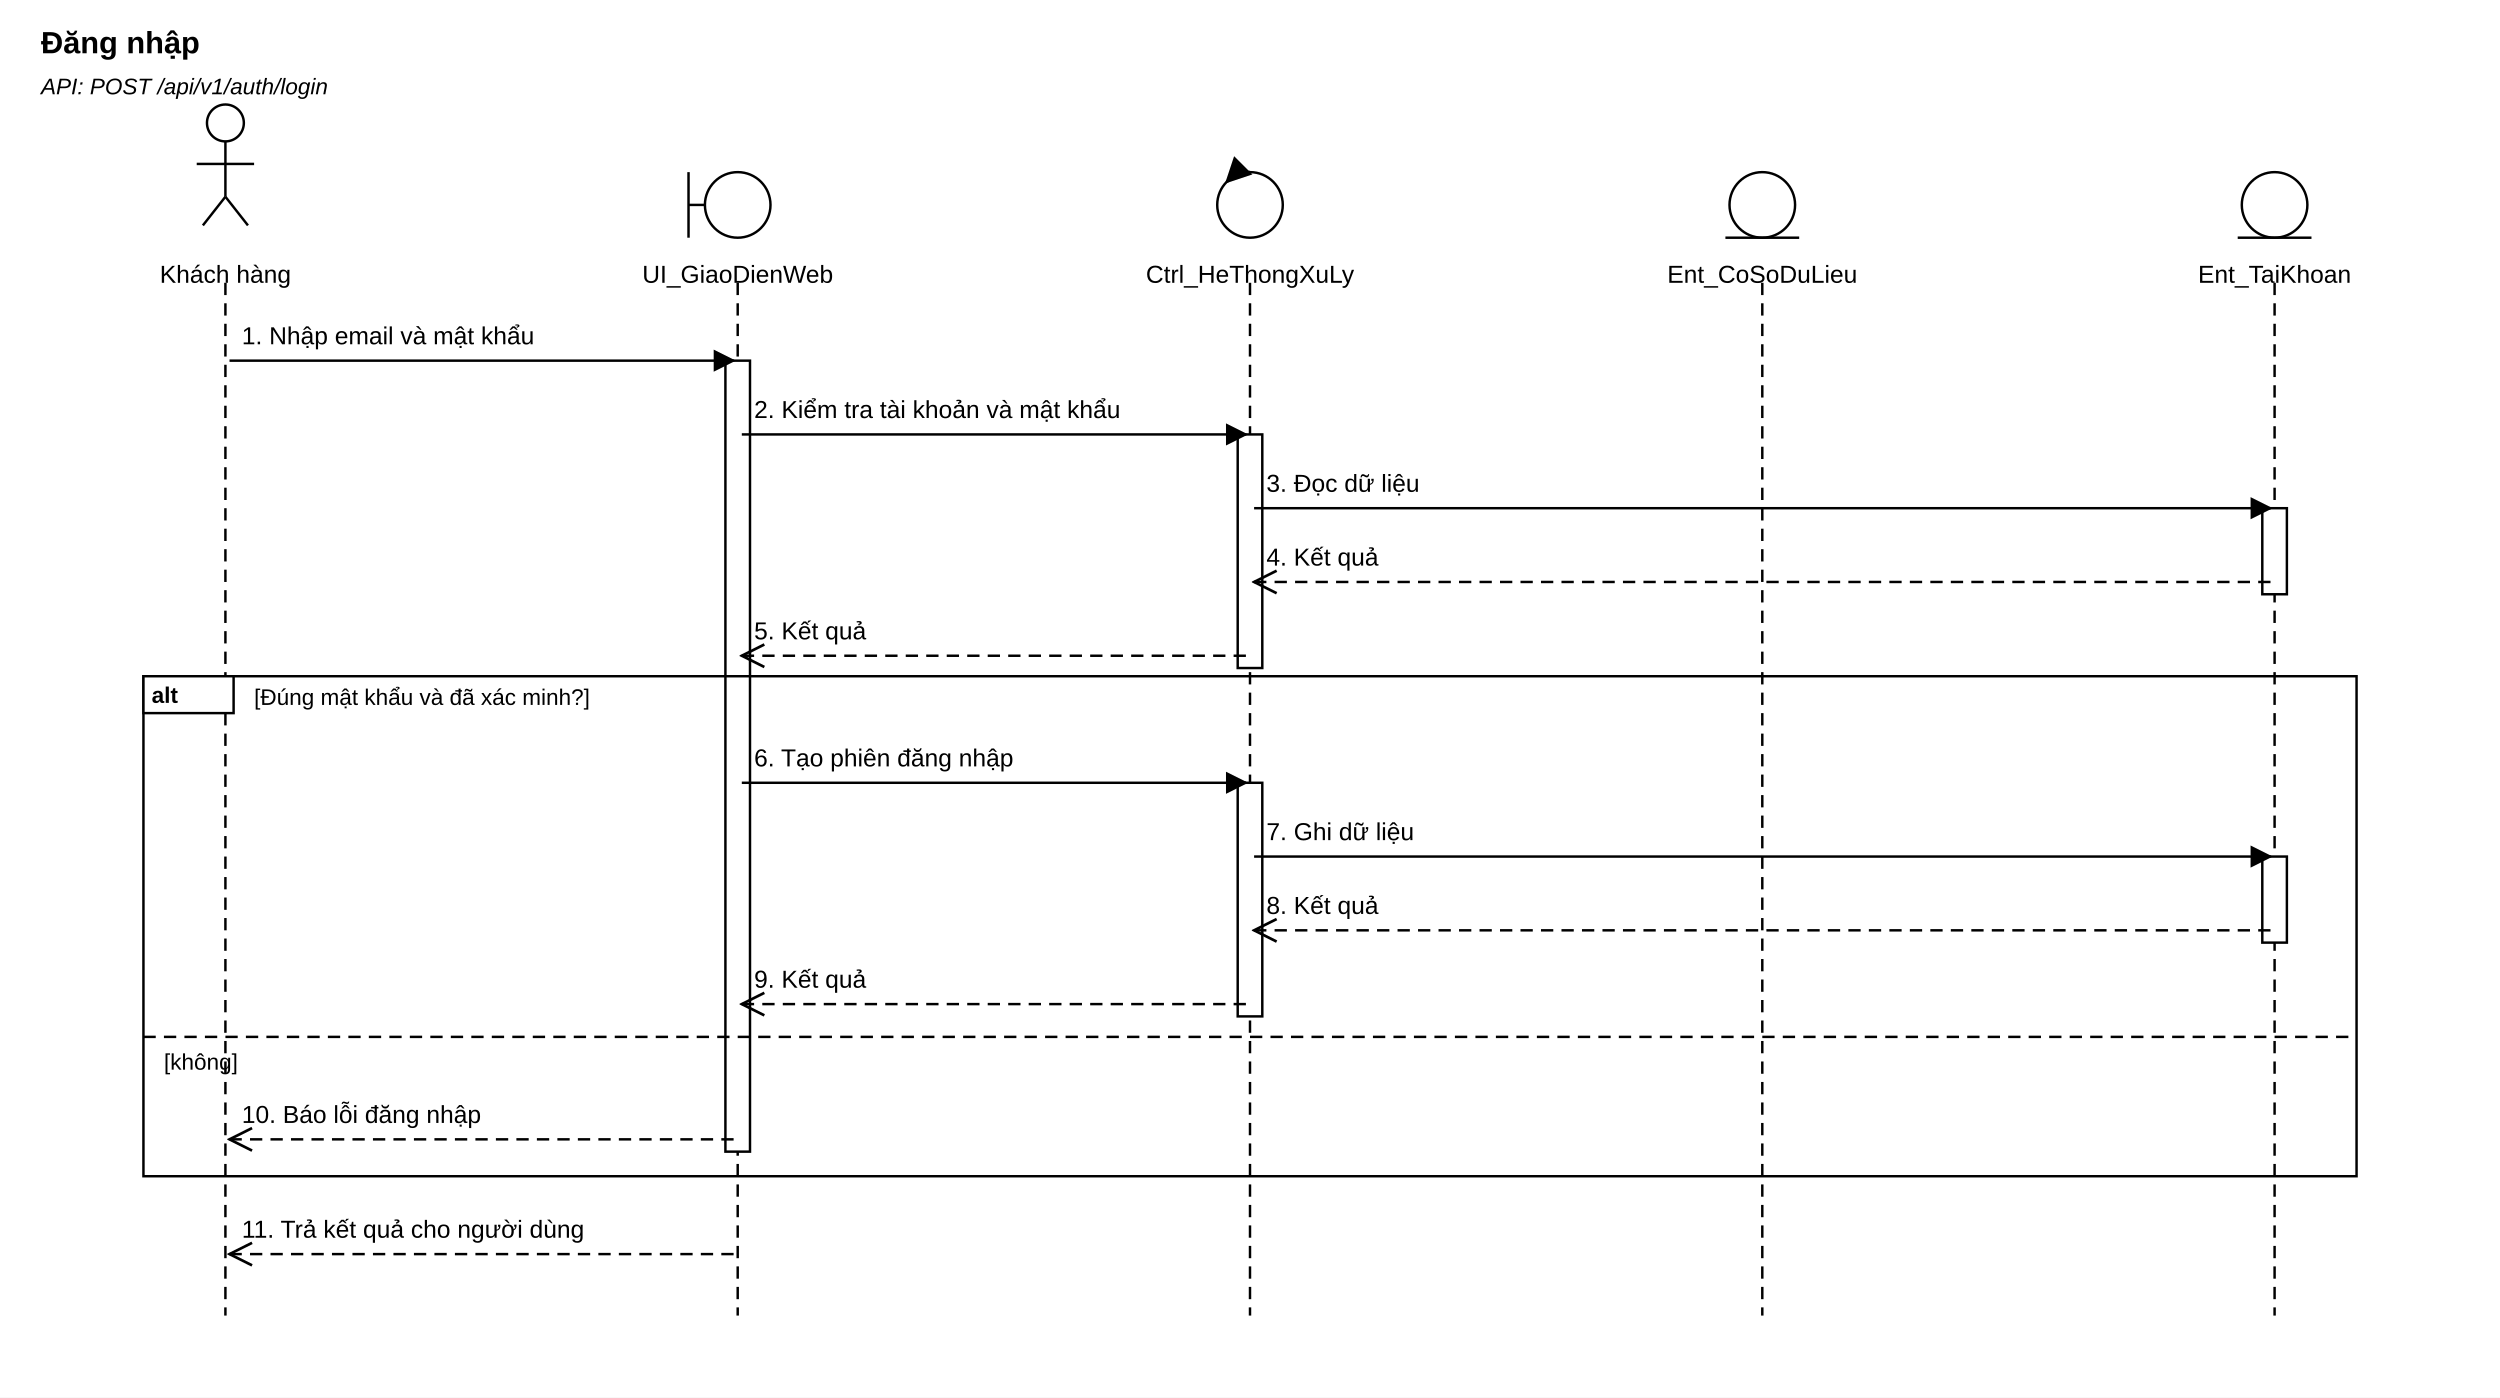
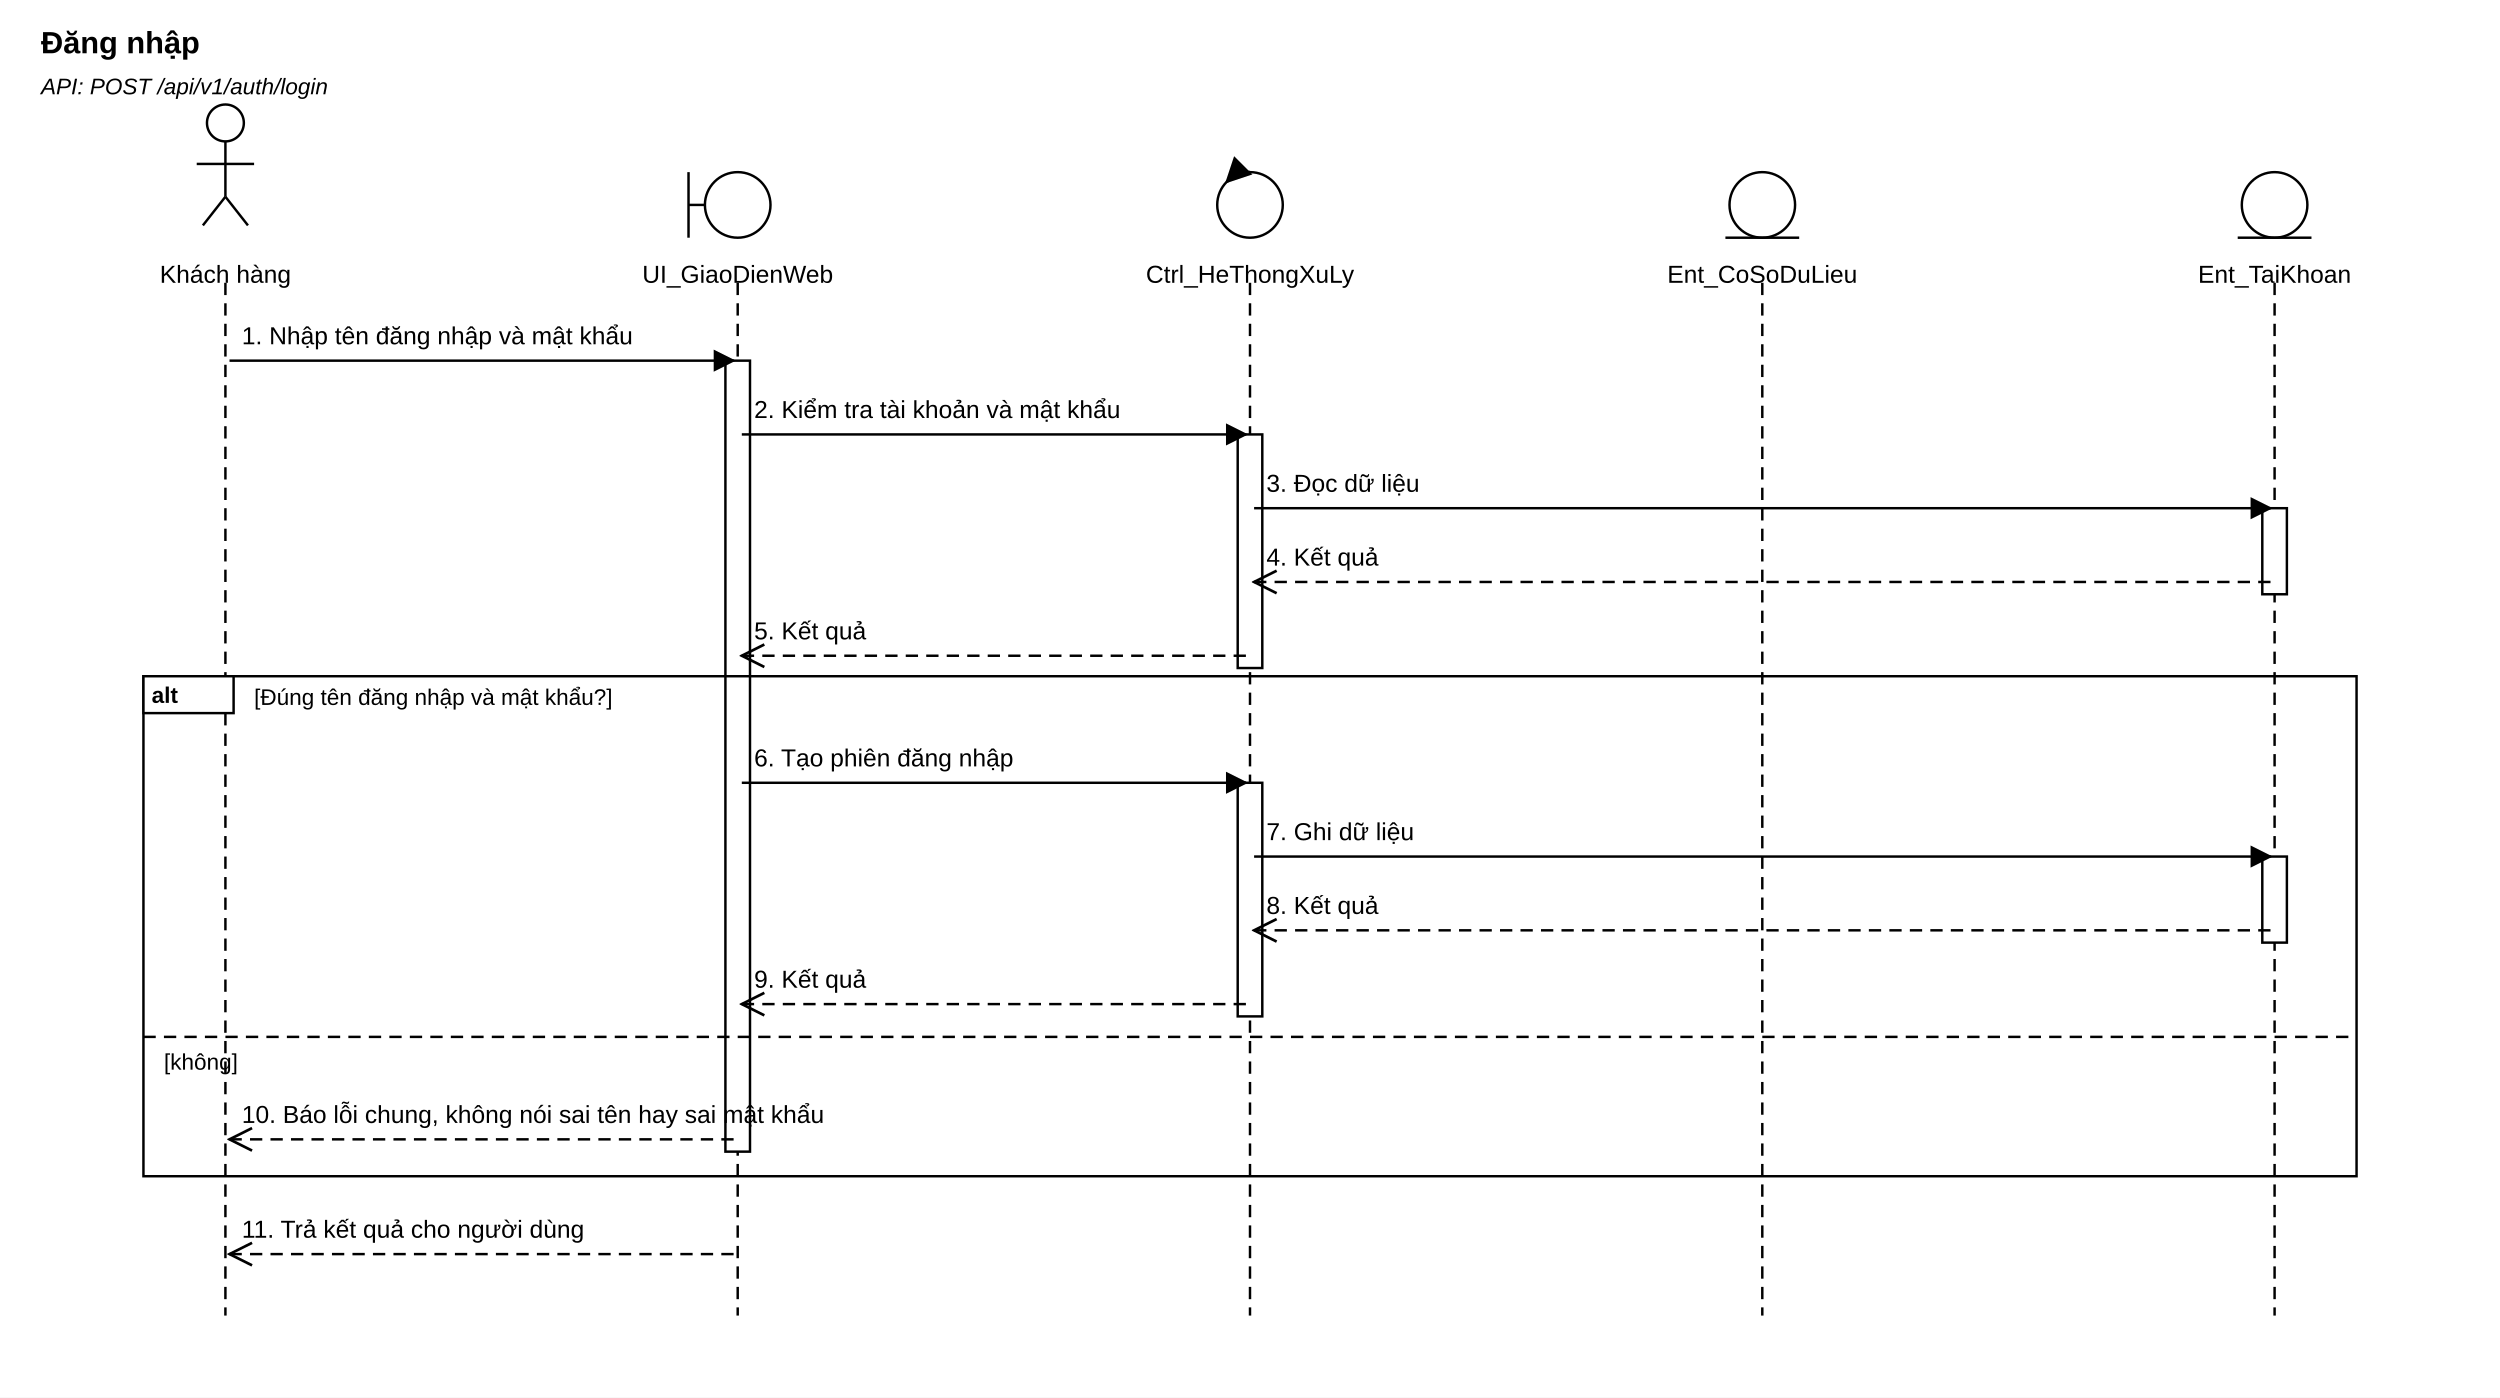
<svg xmlns="http://www.w3.org/2000/svg" width="1220" height="682" viewBox="0 0 1220 682">
  <defs>
    <marker id="dac" viewBox="0 0 10 10" refX="9" refY="5" markerWidth="9" markerHeight="9" orient="auto">
      <path d="M0,0 L10,5 L0,10 z" fill="#000" />
    </marker>
    <marker id="ho" viewBox="0 0 12 12" refX="11" refY="6" markerWidth="11" markerHeight="11" orient="auto">
      <path d="M1,1 L11,6 L1,11" fill="none" stroke="#000" stroke-width="1.2" />
    </marker>
  </defs>
  <rect width="100%" height="100%" fill="#fff" />
  <text x="20" y="26" font-family="Arial, Helvetica, sans-serif" font-size="15" text-anchor="start" font-weight="bold" fill="#000">Đăng nhập</text>
  <text x="20" y="46" font-family="Arial, Helvetica, sans-serif" font-size="11" text-anchor="start" font-weight="normal" fill="#000" font-style="italic">API: POST /api/v1/auth/login</text>
  <circle cx="110" cy="60" r="9" fill="#fff" stroke="#000" stroke-width="1.2" />
  <line x1="110" y1="69" x2="110" y2="96" stroke="#000" stroke-width="1.2" />
  <line x1="96" y1="80" x2="124" y2="80" stroke="#000" stroke-width="1.2" />
  <line x1="110" y1="96" x2="99" y2="110" stroke="#000" stroke-width="1.2" />
  <line x1="110" y1="96" x2="121" y2="110" stroke="#000" stroke-width="1.2" />
  <text x="110" y="138" font-family="Arial, Helvetica, sans-serif" font-size="12" text-anchor="middle" font-weight="normal" fill="#000">Khách hàng</text>
  <line x1="336" y1="84" x2="336" y2="116" stroke="#000" stroke-width="1.2" />
  <line x1="336" y1="100" x2="344" y2="100" stroke="#000" stroke-width="1.2" />
  <circle cx="360" cy="100" r="16" fill="#fff" stroke="#000" stroke-width="1.2" />
  <text x="360" y="138" font-family="Arial, Helvetica, sans-serif" font-size="12" text-anchor="middle" font-weight="normal" fill="#000">UI_GiaoDienWeb</text>
  <circle cx="610" cy="100" r="16" fill="#fff" stroke="#000" stroke-width="1.2" />
  <path d="M 610 84 A 16 16 0 0 0 598.69 88.69" fill="none" stroke="#000" stroke-width="1.4" marker-end="url(#dac)" />
  <text x="610" y="138" font-family="Arial, Helvetica, sans-serif" font-size="12" text-anchor="middle" font-weight="normal" fill="#000">Ctrl_HeThongXuLy</text>
  <circle cx="860" cy="100" r="16" fill="#fff" stroke="#000" stroke-width="1.2" />
  <line x1="842" y1="116" x2="878" y2="116" stroke="#000" stroke-width="1.2" />
  <text x="860" y="138" font-family="Arial, Helvetica, sans-serif" font-size="12" text-anchor="middle" font-weight="normal" fill="#000">Ent_CoSoDuLieu</text>
  <circle cx="1110" cy="100" r="16" fill="#fff" stroke="#000" stroke-width="1.2" />
  <line x1="1092" y1="116" x2="1128" y2="116" stroke="#000" stroke-width="1.2" />
  <text x="1110" y="138" font-family="Arial, Helvetica, sans-serif" font-size="12" text-anchor="middle" font-weight="normal" fill="#000">Ent_TaiKhoan</text>
  <line x1="110" y1="138" x2="110" y2="642" stroke="#000" stroke-width="1.2" stroke-dasharray="6 4" />
  <line x1="360" y1="138" x2="360" y2="642" stroke="#000" stroke-width="1.2" stroke-dasharray="6 4" />
  <line x1="610" y1="138" x2="610" y2="642" stroke="#000" stroke-width="1.2" stroke-dasharray="6 4" />
  <line x1="860" y1="138" x2="860" y2="642" stroke="#000" stroke-width="1.2" stroke-dasharray="6 4" />
  <line x1="1110" y1="138" x2="1110" y2="642" stroke="#000" stroke-width="1.2" stroke-dasharray="6 4" />
  <rect x="1104" y="248" width="12" height="42" rx="0" fill="#fff" stroke="#000" stroke-width="1.2" />
  <rect x="604" y="212" width="12" height="114" rx="0" fill="#fff" stroke="#000" stroke-width="1.2" />
  <rect x="1104" y="418" width="12" height="42" rx="0" fill="#fff" stroke="#000" stroke-width="1.2" />
  <rect x="604" y="382" width="12" height="114" rx="0" fill="#fff" stroke="#000" stroke-width="1.2" />
  <rect x="354" y="176" width="12" height="386" rx="0" fill="#fff" stroke="#000" stroke-width="1.2" />
  <line x1="112" y1="176" x2="358" y2="176" stroke="#000" stroke-width="1.2" marker-end="url(#dac)" />
-   <text x="118" y="168" font-family="Arial, Helvetica, sans-serif" font-size="12" text-anchor="start" font-weight="normal" fill="#000">1. Nhập email và mật khẩu</text>
+   <text x="118" y="168" font-family="Arial, Helvetica, sans-serif" font-size="12" text-anchor="start" font-weight="normal" fill="#000">1. Nhập tên đăng nhập và mật khẩu</text>
  <line x1="362" y1="212" x2="608" y2="212" stroke="#000" stroke-width="1.2" marker-end="url(#dac)" />
  <text x="368" y="204" font-family="Arial, Helvetica, sans-serif" font-size="12" text-anchor="start" font-weight="normal" fill="#000">2. Kiểm tra tài khoản và mật khẩu</text>
  <line x1="612" y1="248" x2="1108" y2="248" stroke="#000" stroke-width="1.2" marker-end="url(#dac)" />
  <text x="618" y="240" font-family="Arial, Helvetica, sans-serif" font-size="12" text-anchor="start" font-weight="normal" fill="#000">3. Đọc dữ liệu</text>
  <line x1="1108" y1="284" x2="612" y2="284" stroke="#000" stroke-width="1.2" stroke-dasharray="6 4" marker-end="url(#ho)" />
  <text x="618" y="276" font-family="Arial, Helvetica, sans-serif" font-size="12" text-anchor="start" font-weight="normal" fill="#000">4. Kết quả</text>
  <line x1="608" y1="320" x2="362" y2="320" stroke="#000" stroke-width="1.2" stroke-dasharray="6 4" marker-end="url(#ho)" />
  <text x="368" y="312" font-family="Arial, Helvetica, sans-serif" font-size="12" text-anchor="start" font-weight="normal" fill="#000">5. Kết quả</text>
  <line x1="362" y1="382" x2="608" y2="382" stroke="#000" stroke-width="1.2" marker-end="url(#dac)" />
  <text x="368" y="374" font-family="Arial, Helvetica, sans-serif" font-size="12" text-anchor="start" font-weight="normal" fill="#000">6. Tạo phiên đăng nhập</text>
  <line x1="612" y1="418" x2="1108" y2="418" stroke="#000" stroke-width="1.2" marker-end="url(#dac)" />
  <text x="618" y="410" font-family="Arial, Helvetica, sans-serif" font-size="12" text-anchor="start" font-weight="normal" fill="#000">7. Ghi dữ liệu</text>
  <line x1="1108" y1="454" x2="612" y2="454" stroke="#000" stroke-width="1.2" stroke-dasharray="6 4" marker-end="url(#ho)" />
  <text x="618" y="446" font-family="Arial, Helvetica, sans-serif" font-size="12" text-anchor="start" font-weight="normal" fill="#000">8. Kết quả</text>
  <line x1="608" y1="490" x2="362" y2="490" stroke="#000" stroke-width="1.2" stroke-dasharray="6 4" marker-end="url(#ho)" />
  <text x="368" y="482" font-family="Arial, Helvetica, sans-serif" font-size="12" text-anchor="start" font-weight="normal" fill="#000">9. Kết quả</text>
  <line x1="70" y1="506" x2="1150" y2="506" stroke="#000" stroke-width="1.2" stroke-dasharray="6 4" />
  <text x="80" y="522" font-family="Arial, Helvetica, sans-serif" font-size="11" text-anchor="start" font-weight="normal" fill="#000">[không]</text>
  <line x1="358" y1="556" x2="112" y2="556" stroke="#000" stroke-width="1.2" stroke-dasharray="6 4" marker-end="url(#ho)" />
-   <text x="118" y="548" font-family="Arial, Helvetica, sans-serif" font-size="12" text-anchor="start" font-weight="normal" fill="#000">10. Báo lỗi đăng nhập</text>
+   <text x="118" y="548" font-family="Arial, Helvetica, sans-serif" font-size="12" text-anchor="start" font-weight="normal" fill="#000">10. Báo lỗi chung, không nói sai tên hay sai mật khẩu</text>
  <rect x="70" y="330" width="1080" height="244" rx="0" fill="none" stroke="#000" stroke-width="1.2" />
  <rect x="70" y="330" width="44" height="18" fill="#fff" stroke="#000" stroke-width="1.2" />
  <text x="74" y="343" font-family="Arial, Helvetica, sans-serif" font-size="11" text-anchor="start" font-weight="bold" fill="#000">alt</text>
-   <text x="124" y="344" font-family="Arial, Helvetica, sans-serif" font-size="11" text-anchor="start" font-weight="normal" fill="#000">[Đúng mật khẩu và đã xác minh?]</text>
+   <text x="124" y="344" font-family="Arial, Helvetica, sans-serif" font-size="11" text-anchor="start" font-weight="normal" fill="#000">[Đúng tên đăng nhập và mật khẩu?]</text>
  <line x1="358" y1="612" x2="112" y2="612" stroke="#000" stroke-width="1.2" stroke-dasharray="6 4" marker-end="url(#ho)" />
  <text x="118" y="604" font-family="Arial, Helvetica, sans-serif" font-size="12" text-anchor="start" font-weight="normal" fill="#000">11. Trả kết quả cho người dùng</text>
</svg>
